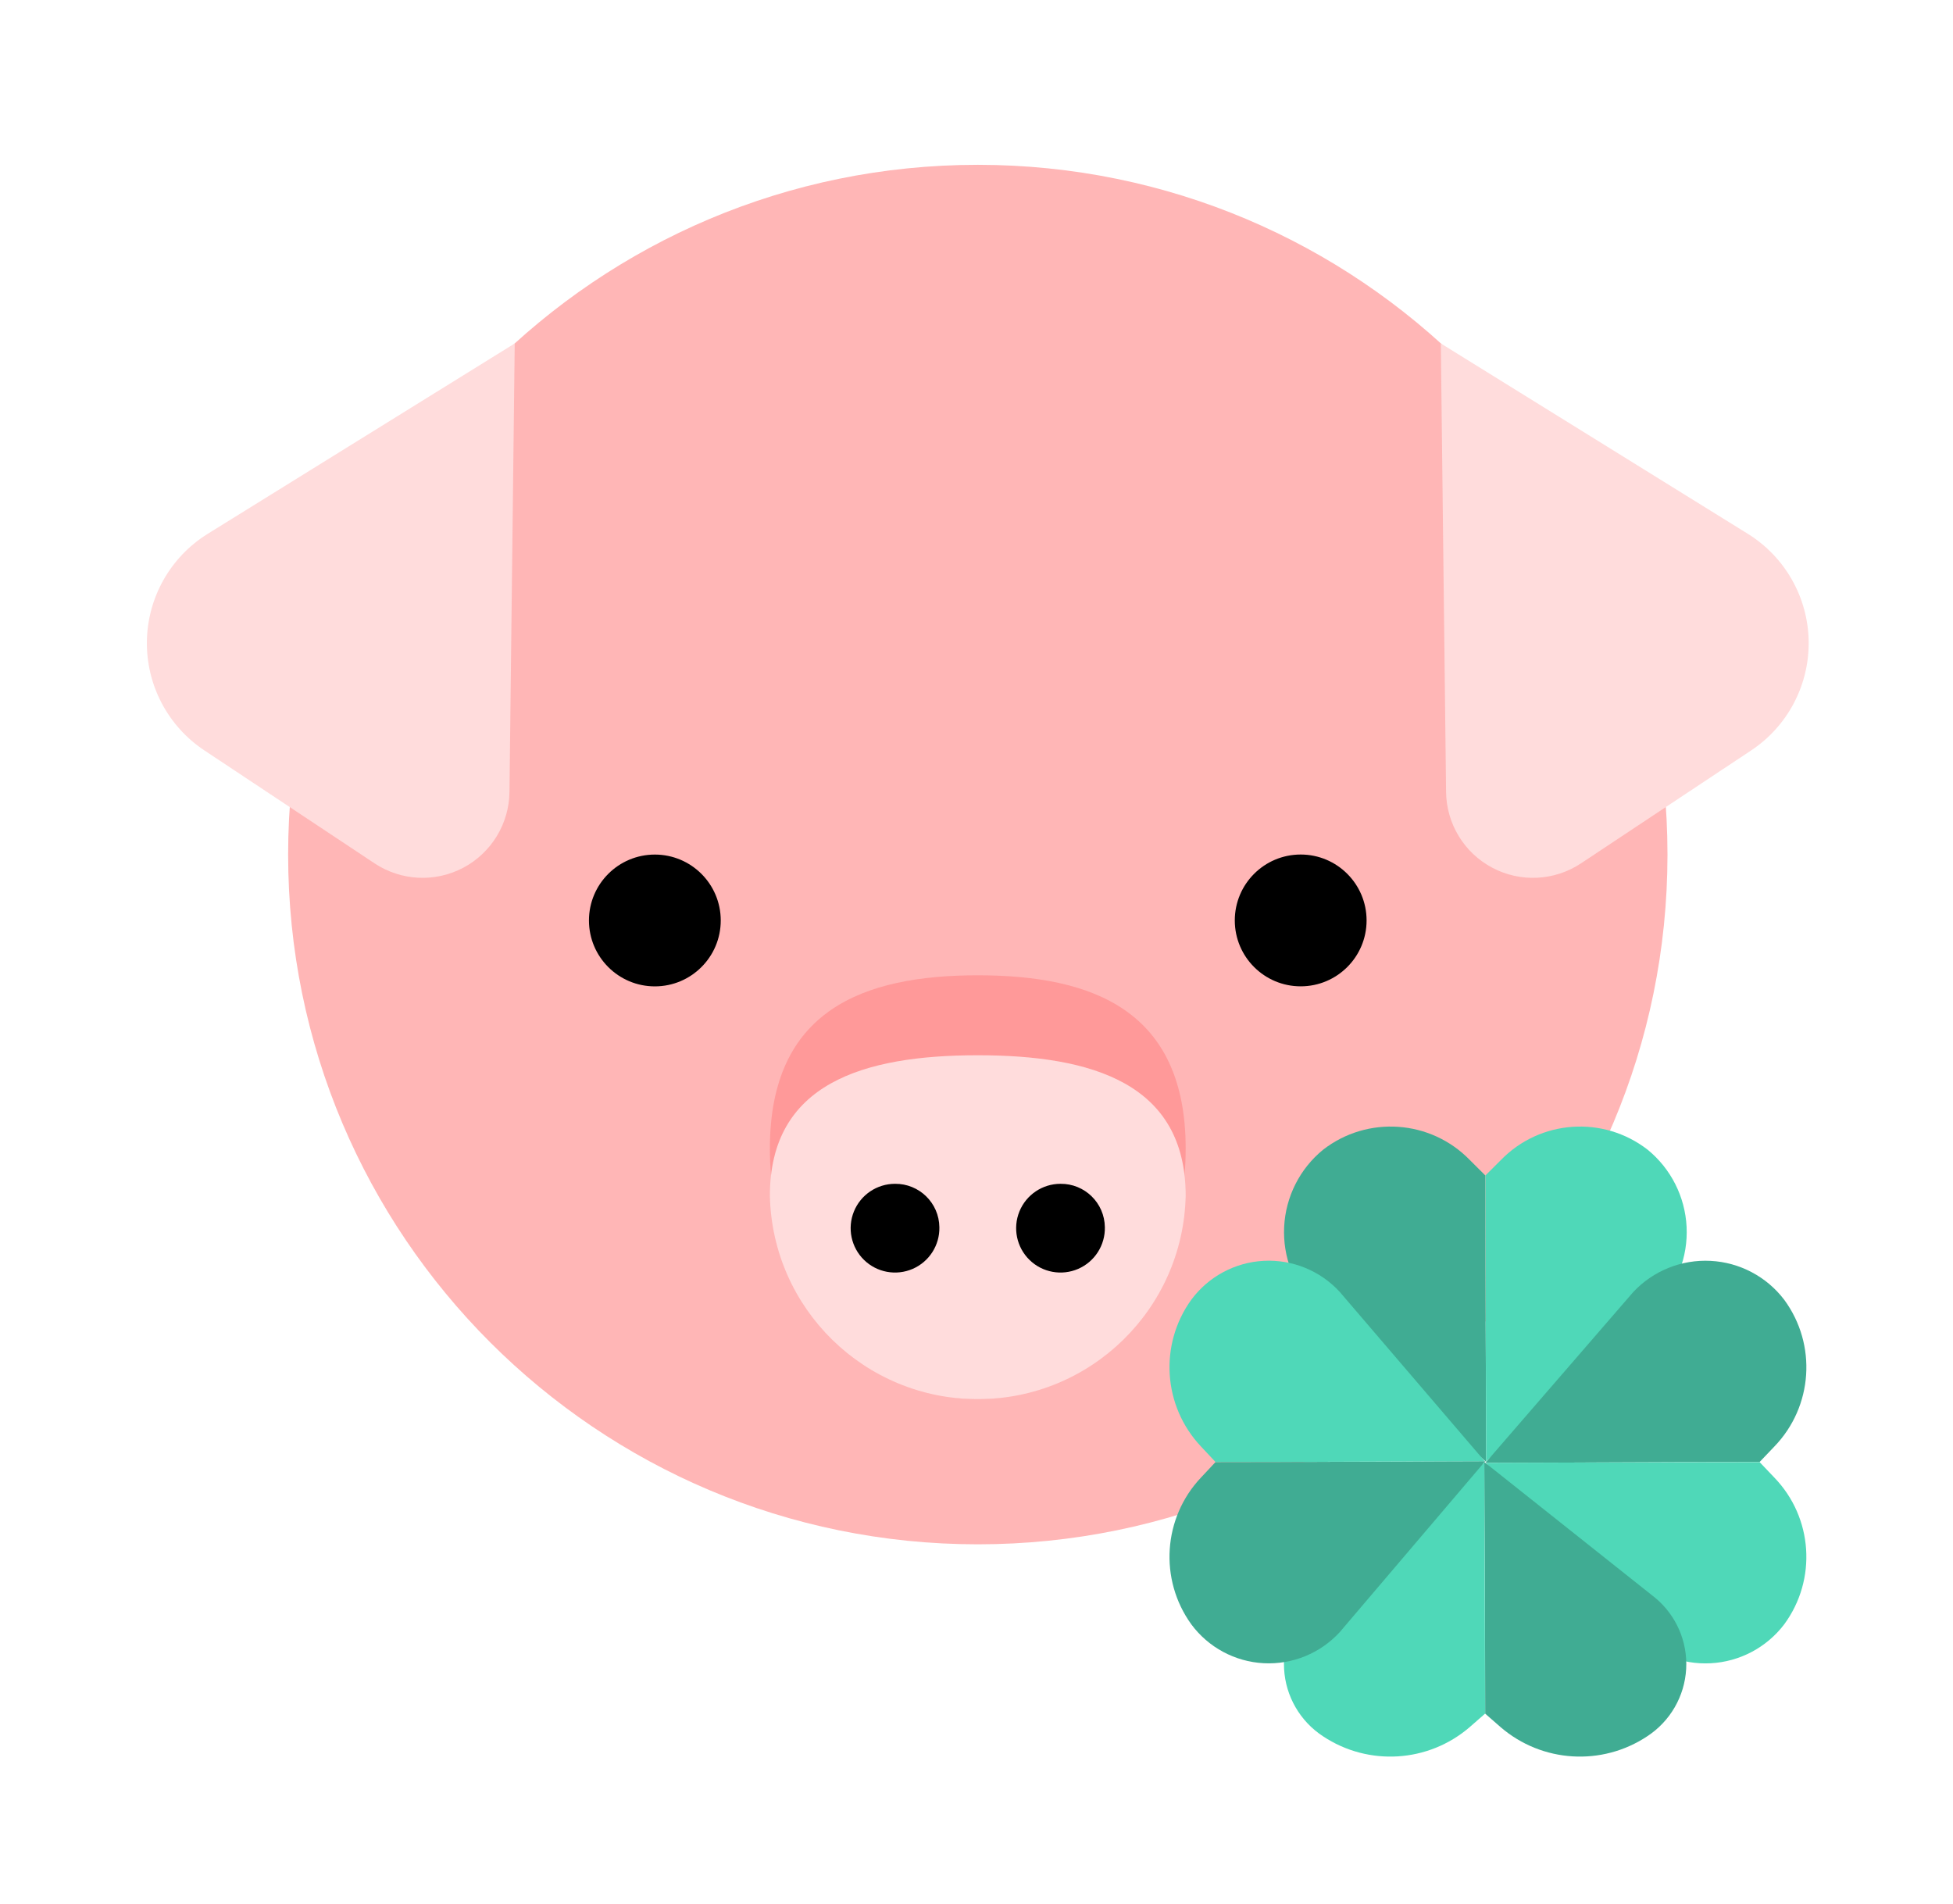
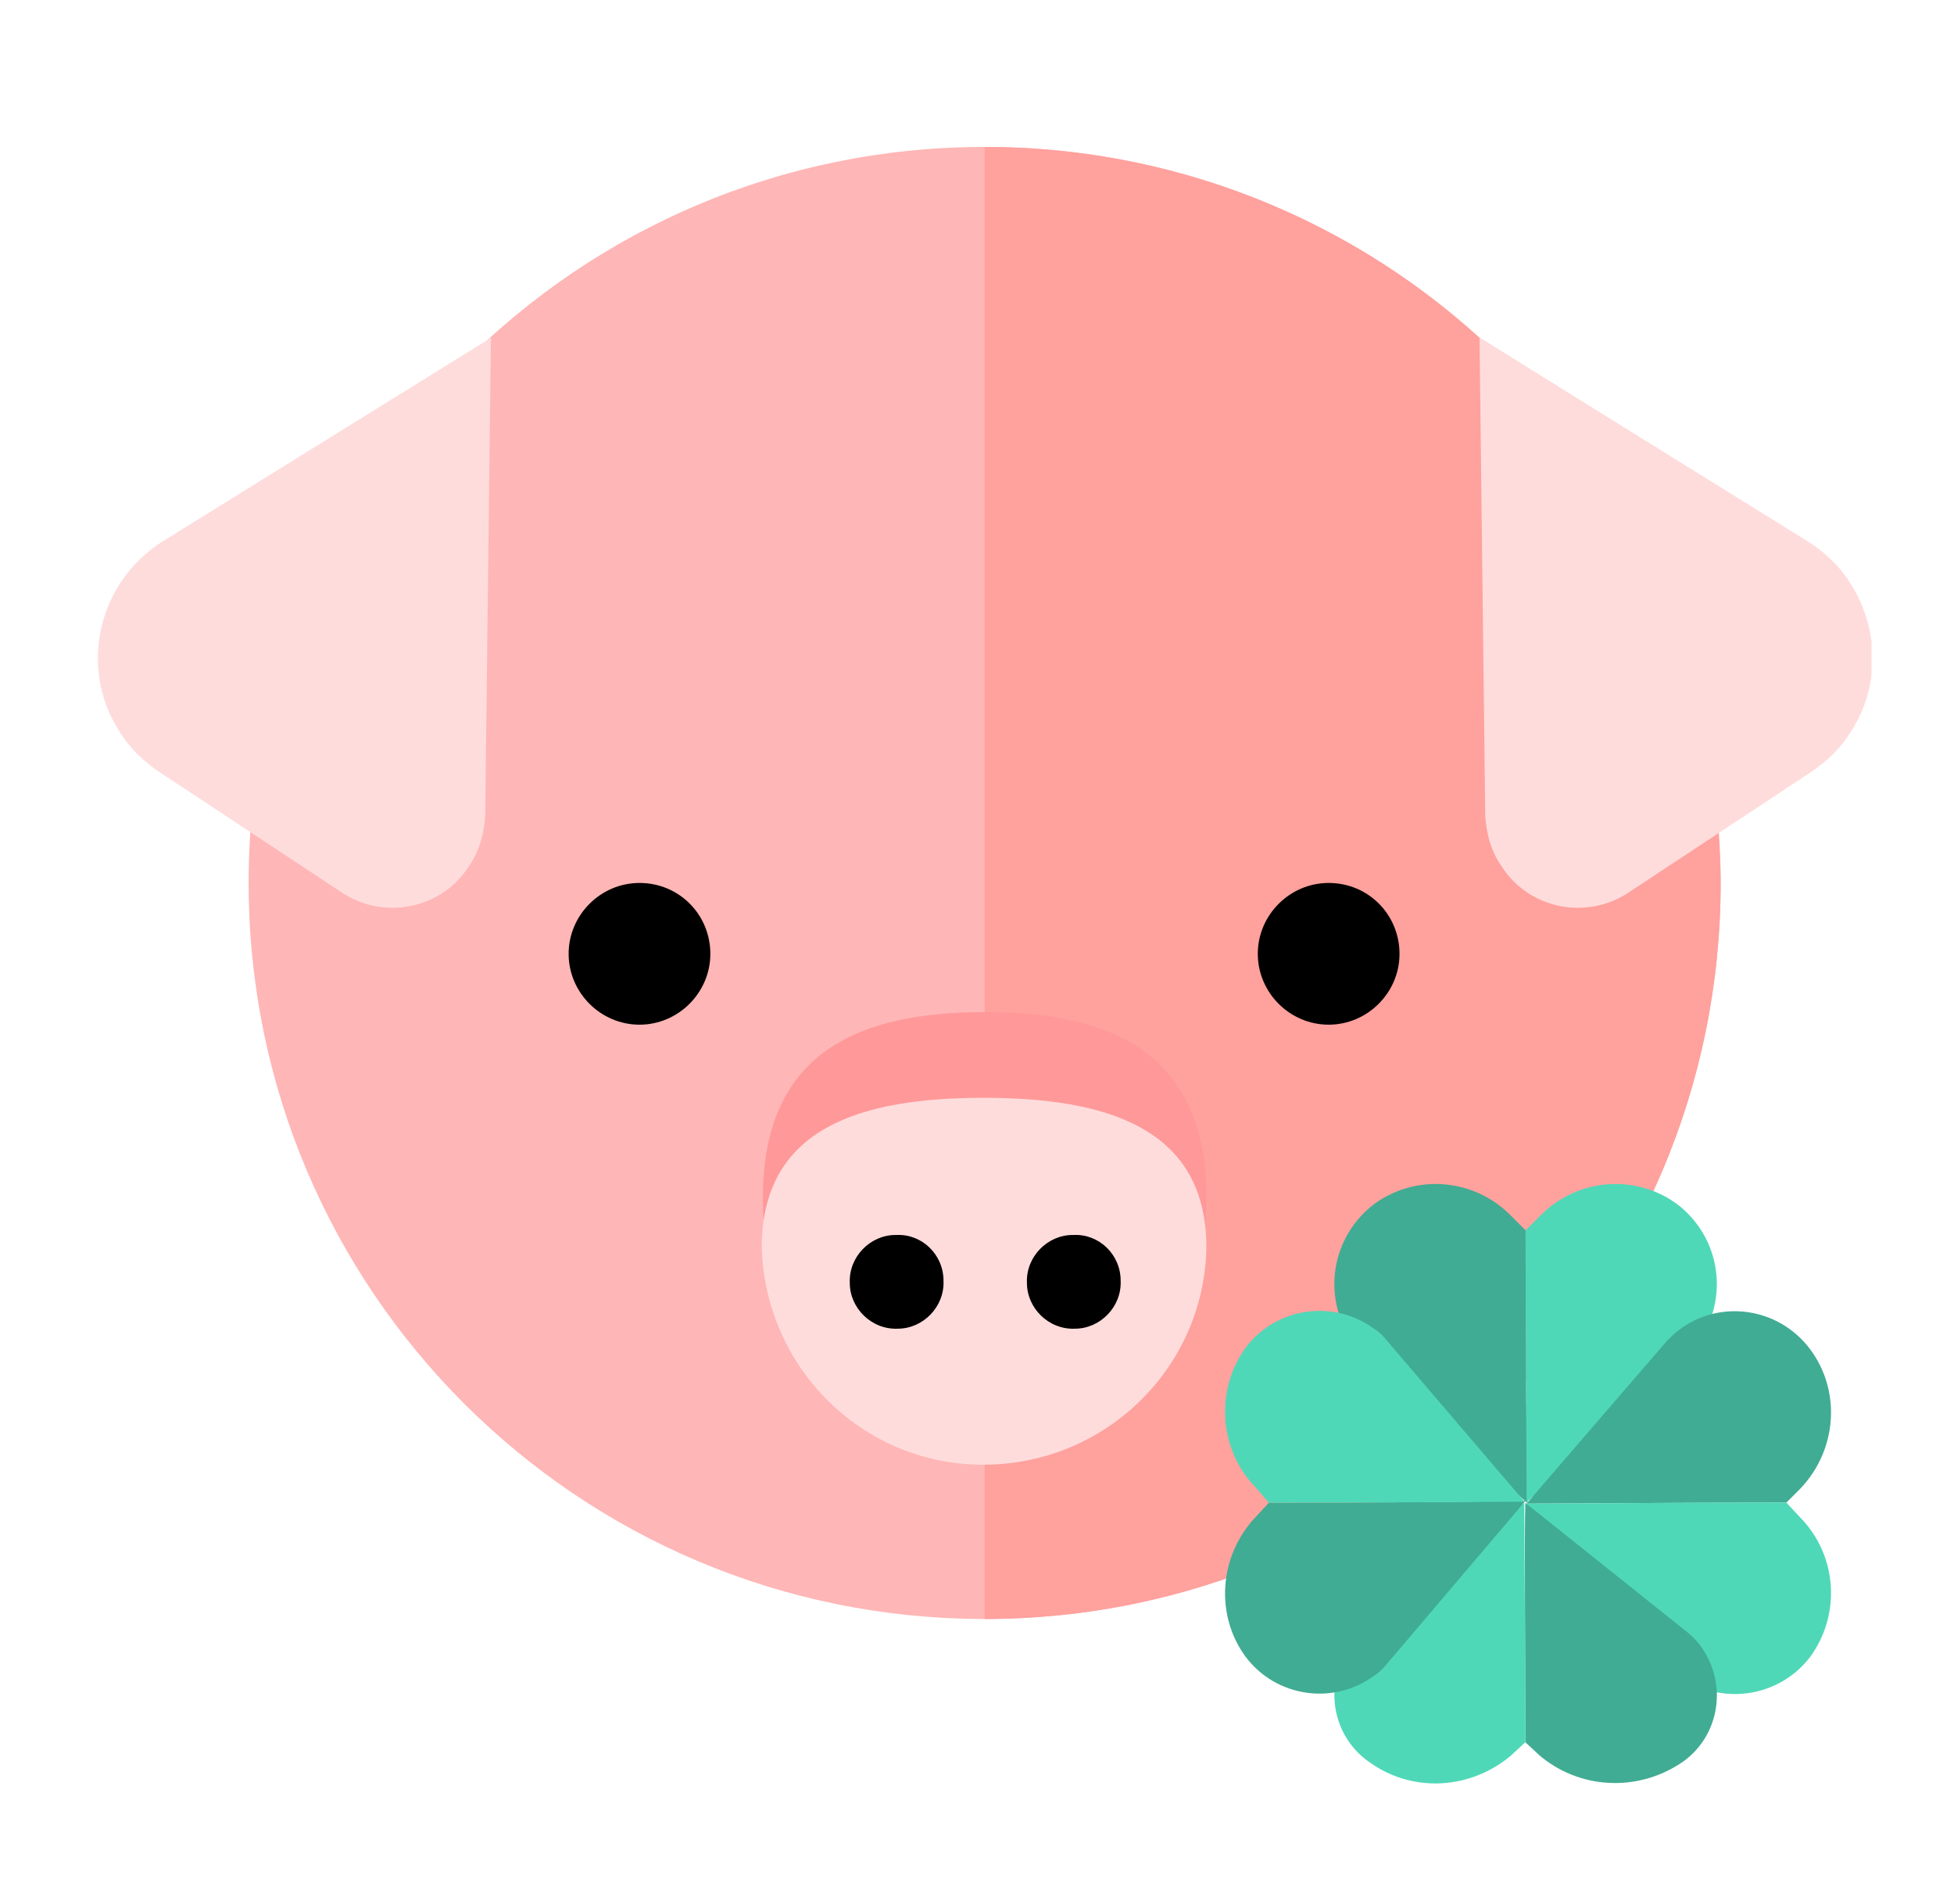
- <svg xmlns="http://www.w3.org/2000/svg" width="159.56" height="155.5" version="1.1">
+ <svg xmlns="http://www.w3.org/2000/svg" width="159.6" height="155.5">
  <defs>
    <clipPath id="a">
-       <path d="M0 0h155.196v128.818H0z" fill="none" />
+       <path d="M2.3 9h155.2v128.8H2.3Z" />
+     </clipPath>
+     <clipPath id="b">
+       <path d="M2.3 9h155.2v128.8H2.3Z" />
+     </clipPath>
+     <clipPath id="c">
+       <path d="M2.3 9h77.6v128.8H2.3Z" />
    </clipPath>
  </defs>
-   <g transform="matrix(.87482 0 0 .87482 12 13.464)" clip-path="url(#a)">
-     <g clip-path="url(#a)">
-       <path d="m142.01 64.409a64.409 64.409 0 1 1-64.409-64.409 64.409 64.409 0 0 1 64.409 64.409" fill="#ffb6b6" />
-       <path d="m53.594 70.559a6.154 6.154 0 1 1-6.154-6.15 6.155 6.155 0 0 1 6.154 6.15m60.315 0a6.154 6.154 0 1 1-6.154-6.154 6.155 6.155 0 0 1 6.154 6.154" />
-       <path d="m97.014 91.869c0 12.917-8.693 23.388-19.416 23.388s-19.416-10.471-19.416-23.388 8.693-16.187 19.416-16.187 19.416 3.27 19.416 16.187" fill="#f99" />
-       <path d="m97.014 96.282a19.421 19.421 0 0 1-38.832 0c0-10.479 8.693-13.133 19.416-13.133s19.416 2.653 19.416 13.133" fill="#ffdcdc" />
-       <path d="m74.011 99.202a4.143 4.143 0 1 1-4.142-4.048 4.1 4.1 0 0 1 4.142 4.048m15.455 0a4.143 4.143 0 1 1-4.142-4.048 4.1 4.1 0 0 1 4.142 4.048" />
-       <path d="m34.353 16.681-28.668 17.775a12.019 12.019 0 0 0-0.312 20.229l15.89 10.544a8.114 8.114 0 0 0 12.6-6.666zm86.49 0 28.668 17.775a12.019 12.019 0 0 1 0.312 20.229l-15.89 10.544a8.114 8.114 0 0 1-12.6-6.666z" fill="#ffdcdc" />
+   <g clip-path="url(#a)" transform="matrix(.9335 0 0 .9335 5.838 3.599)">
+     <g clip-path="url(#b)">
+       <path fill="#ffb6b6" d="M144.3 73.4c0 35.6-28.8 64.4-64.4 64.4-35.6 0-64.4-28.8-64.4-64.4C15.5 37.8 44.3 9 79.9 9c35.6 0 64.4 28.8 64.4 64.4" />
+     </g>
+     <g clip-path="url(#b)" transform="translate(77.598)">
+       <g clip-path="url(#c)">
+         <path fill="#ffa19d" d="M74.2 43.5 45.6 25.7C33.7 14.9 18.3 9 2.3 9v128.8c35.6 0 64.4-28.8 64.4-64.4 0-1.5-.1-3-.2-4.4l8-5.3c5.5-3.7 7-11.1 3.4-16.7-.9-1.4-2.2-2.6-3.7-3.5" />
+       </g>
+     </g>
+     <g clip-path="url(#b)">
+       <path d="M55.9 79.6c0 3.4-2.8 6.2-6.2 6.2-3.4 0-6.2-2.8-6.2-6.2 0-3.4 2.8-6.2 6.2-6.2 3.5 0 6.2 2.8 6.2 6.2" />
+     </g>
+     <g clip-path="url(#b)">
+       <path d="M116.2 79.6c0 3.4-2.8 6.2-6.2 6.2-3.4 0-6.2-2.8-6.2-6.2 0-3.4 2.8-6.2 6.2-6.2 3.5 0 6.2 2.8 6.2 6.2" />
+     </g>
+     <g clip-path="url(#b)">
+       <path fill="#f99" d="M99.3 100.9c0 12.9-8.7 23.4-19.4 23.4s-19.4-10.5-19.4-23.4c0-12.9 8.7-16.2 19.4-16.2s19.4 3.3 19.4 16.2" />
+     </g>
+     <g clip-path="url(#b)">
+       <path fill="#ffdcdc" d="M99.3 105.3c-.2 10.7-9.1 19.2-19.9 19-10.4-.2-18.7-8.6-19-19 0-10.5 8.7-13.1 19.4-13.1s19.5 2.6 19.5 13.1" />
+     </g>
+     <g clip-path="url(#b)">
+       <path d="M76.3 108.2c.1 2.3-1.8 4.2-4 4.2-2.3.1-4.2-1.8-4.2-4-.1-2.3 1.8-4.2 4-4.2h.1c2.2-.1 4.1 1.7 4.1 4" />
+     </g>
+     <g clip-path="url(#b)">
+       <path d="M91.8 108.2c.1 2.3-1.8 4.2-4 4.2-2.3.1-4.2-1.8-4.2-4-.1-2.3 1.8-4.2 4-4.2h.1c2.2-.1 4.1 1.7 4.1 4" />
+     </g>
+     <g clip-path="url(#b)">
+       <path fill="#ffdcdc" d="M36.7 25.7 8 43.5C2.4 47 .6 54.4 4.1 60c.9 1.5 2.1 2.7 3.6 3.7l15.9 10.5c3.7 2.5 8.8 1.5 11.2-2.3.9-1.3 1.3-2.8 1.4-4.4Z" />
+     </g>
+     <g clip-path="url(#b)">
+       <path fill="#ffdcdc" d="m123.2 25.7 28.7 17.8c5.6 3.5 7.4 10.9 3.9 16.5-.9 1.5-2.1 2.7-3.6 3.7l-15.9 10.5c-3.7 2.5-8.8 1.5-11.2-2.3-.9-1.3-1.3-2.8-1.4-4.4Z" />
    </g>
  </g>
-   <g stroke-width=".875">
-     <path d="m121.35 96.023-1.266-1.261a9.015 9.015 0 0 0-11.985-0.843 8.692 8.692 0 0 0-0.636 12.891l13.96 12.622c0-3.531-0.073-13.653-0.073-23.409z" fill="#40ac93" />
-     <path d="m121.36 96.023 1.266-1.261a9.015 9.015 0 0 1 11.985-0.843 8.692 8.692 0 0 1 0.636 12.891l-13.826 12.576c0-3.531-0.061-13.607-0.061-23.364z" fill="#4fd8b8" />
-     <path d="m143.76 119.43 1.206-1.263a9.314 9.314 0 0 0 0.807-11.985 8.085 8.085 0 0 0-12.335-0.636l-12.083 13.96c3.379 0 13.067-0.075 22.405-0.075z" fill="#40ac93" />
-     <path d="m143.76 119.44 1.205 1.266a9.315 9.315 0 0 1 0.807 11.985 8.083 8.083 0 0 1-12.335 0.636l-12.036-13.826c3.379 0 13.023-0.061 22.36-0.061z" fill="#4fd8b8" />
-     <path d="m121.34 139.99 1.265 1.106a9.936 9.936 0 0 0 11.977 0.74 7.041 7.041 0 0 0 0.635-11.32l-13.95-11.082c0 3.1 0.073 11.989 0.073 20.557z" fill="#40ac93" />
-     <path d="m121.33 139.99-1.264 1.106a9.936 9.936 0 0 1-11.978 0.74 7.041 7.041 0 0 1-0.635-11.32l13.816-11.043c0 3.101 0.061 11.949 0.061 20.517z" fill="#4fd8b8" />
-     <path d="m99.305 119.44-1.185 1.263a9.431 9.431 0 0 0-0.794 11.985 7.873 7.873 0 0 0 12.137 0.636l11.882-13.96c-3.324 0-12.853 0.075-22.039 0.075z" fill="#40ac93" />
-     <path d="m99.305 119.43-1.185-1.266a9.431 9.431 0 0 1-0.793-11.985 7.873 7.873 0 0 1 12.136-0.636l11.838 13.826c-3.324 0-12.81 0.061-21.995 0.061z" fill="#4fd8b8" />
-   </g>
+   <path fill="#40ac93" d="m124.609 100.492-1.165-1.165c-3.079-3.162-7.988-3.495-11.399-.832-3.578 2.912-4.077 8.07-1.165 11.648.167.25.333.416.583.666l13.312 11.981c-.083-3.411-.166-13.063-.166-22.298Z" />
+   <path fill="#4fd8b8" d="m124.609 100.492 1.165-1.165c3.078-3.162 7.987-3.495 11.399-.832 3.578 2.912 4.077 8.07 1.165 11.648-.167.25-.333.416-.583.666l-13.063 11.898c0-3.411-.083-12.98-.083-22.215Z" />
+   <path fill="#40ac93" d="m145.906 122.729 1.165-1.165c2.995-3.162 3.328-7.988.749-11.399-2.58-3.411-7.406-4.077-10.734-1.498-.333.25-.665.583-.915.832l-11.482 13.313c3.162 0 12.314-.083 21.217-.083Z" />
+   <path fill="#4fd8b8" d="m145.906 122.729 1.165 1.248c2.995 3.078 3.328 7.904.749 11.399-2.58 3.328-7.406 3.994-10.734 1.414-.333-.25-.665-.582-.998-.832l-11.4-13.146c3.163 0 12.315-.083 21.218-.083Z" />
+   <path fill="#40ac93" d="m124.587 142.3 1.165 1.082c3.245 2.746 7.905 2.995 11.482.665 3.079-1.996 3.91-6.157 1.914-9.235-.333-.583-.832-1.082-1.331-1.498l-13.23-10.567c-.083 2.912 0 11.4 0 19.553Z" />
+   <path fill="#4fd8b8" d="m124.587 142.3-1.165 1.082c-3.245 2.746-7.904 3.078-11.399.665-3.078-1.996-3.993-6.157-1.913-9.235.332-.583.832-1.082 1.33-1.498l13.064-10.567c0 2.995.083 11.4.083 19.553Z" />
+   <path fill="#40ac93" d="m103.641 122.741-1.081 1.165c-2.996 3.162-3.329 7.988-.832 11.4a7.547 7.547 0 0 0 10.483 1.58c.416-.25.75-.582 1.082-.998l11.316-13.313c-3.162.083-12.231.166-20.968.166Z" />
+   <path fill="#4fd8b8" d="m103.641 122.741-1.081-1.248c-2.996-3.078-3.329-7.904-.832-11.399a7.547 7.547 0 0 1 10.483-1.58c.416.249.75.582 1.082.998l11.233 13.146c-3.162 0-12.148.083-20.885.083Z" />
</svg>
